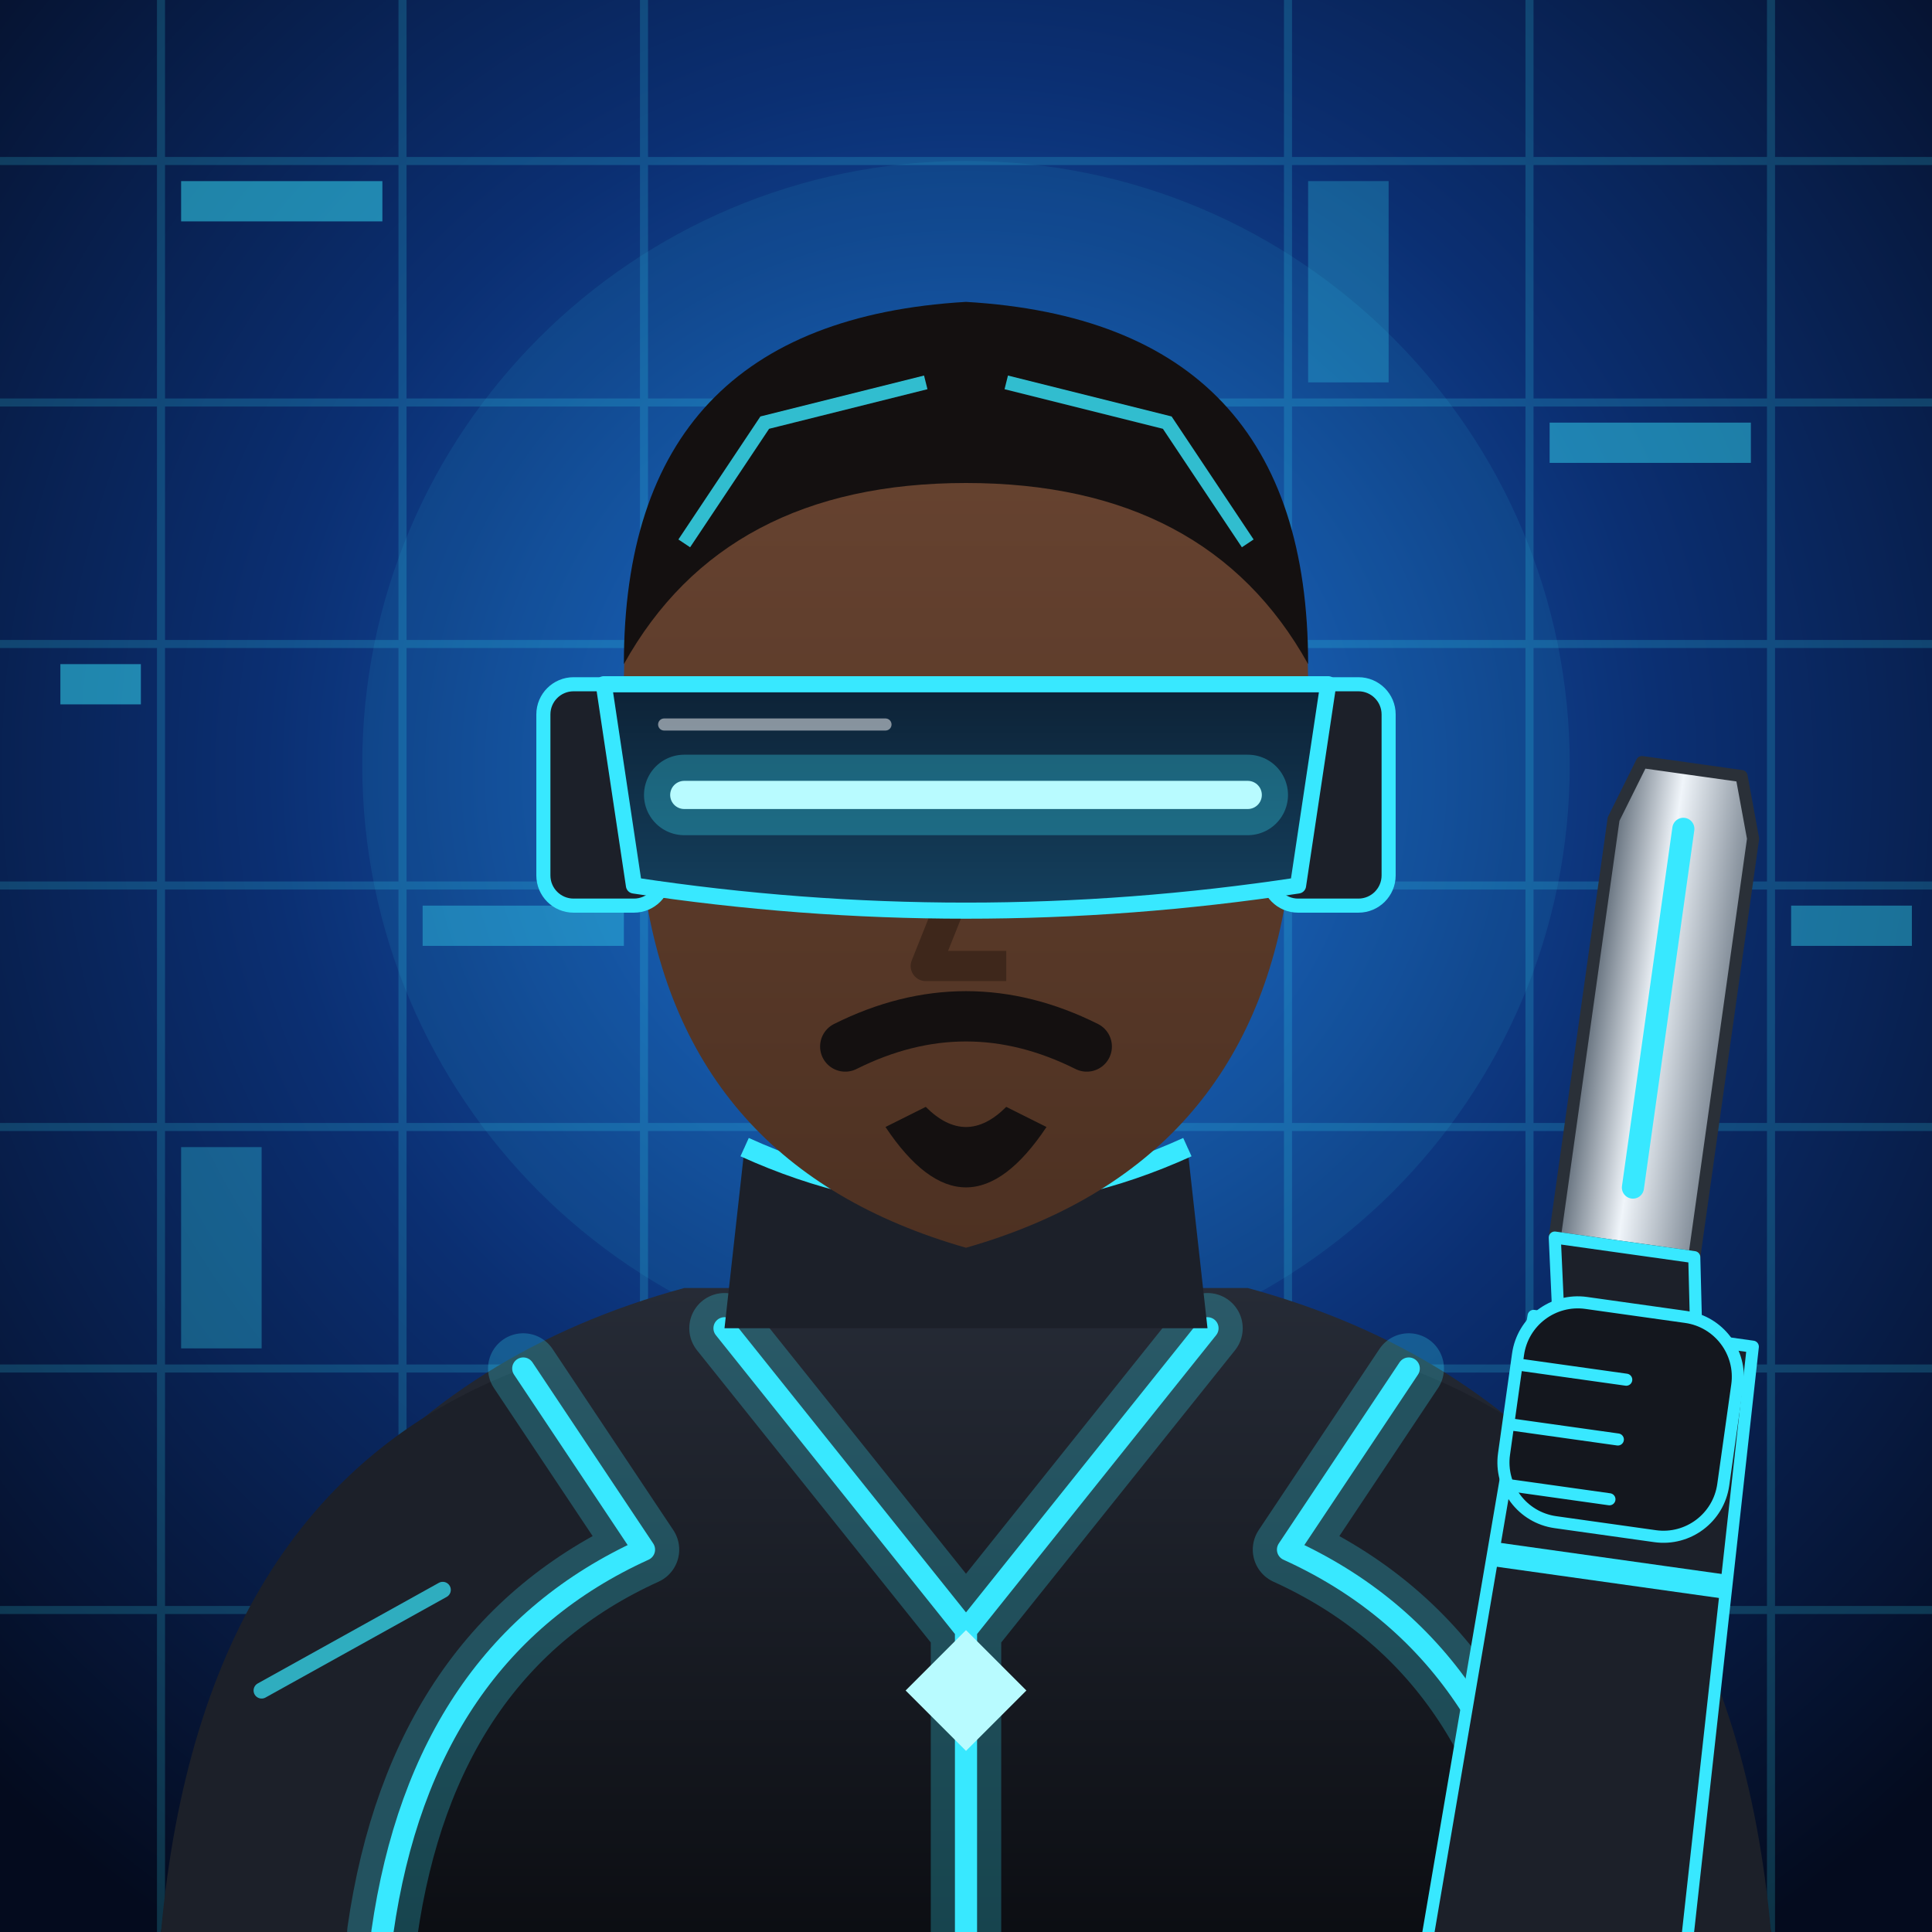
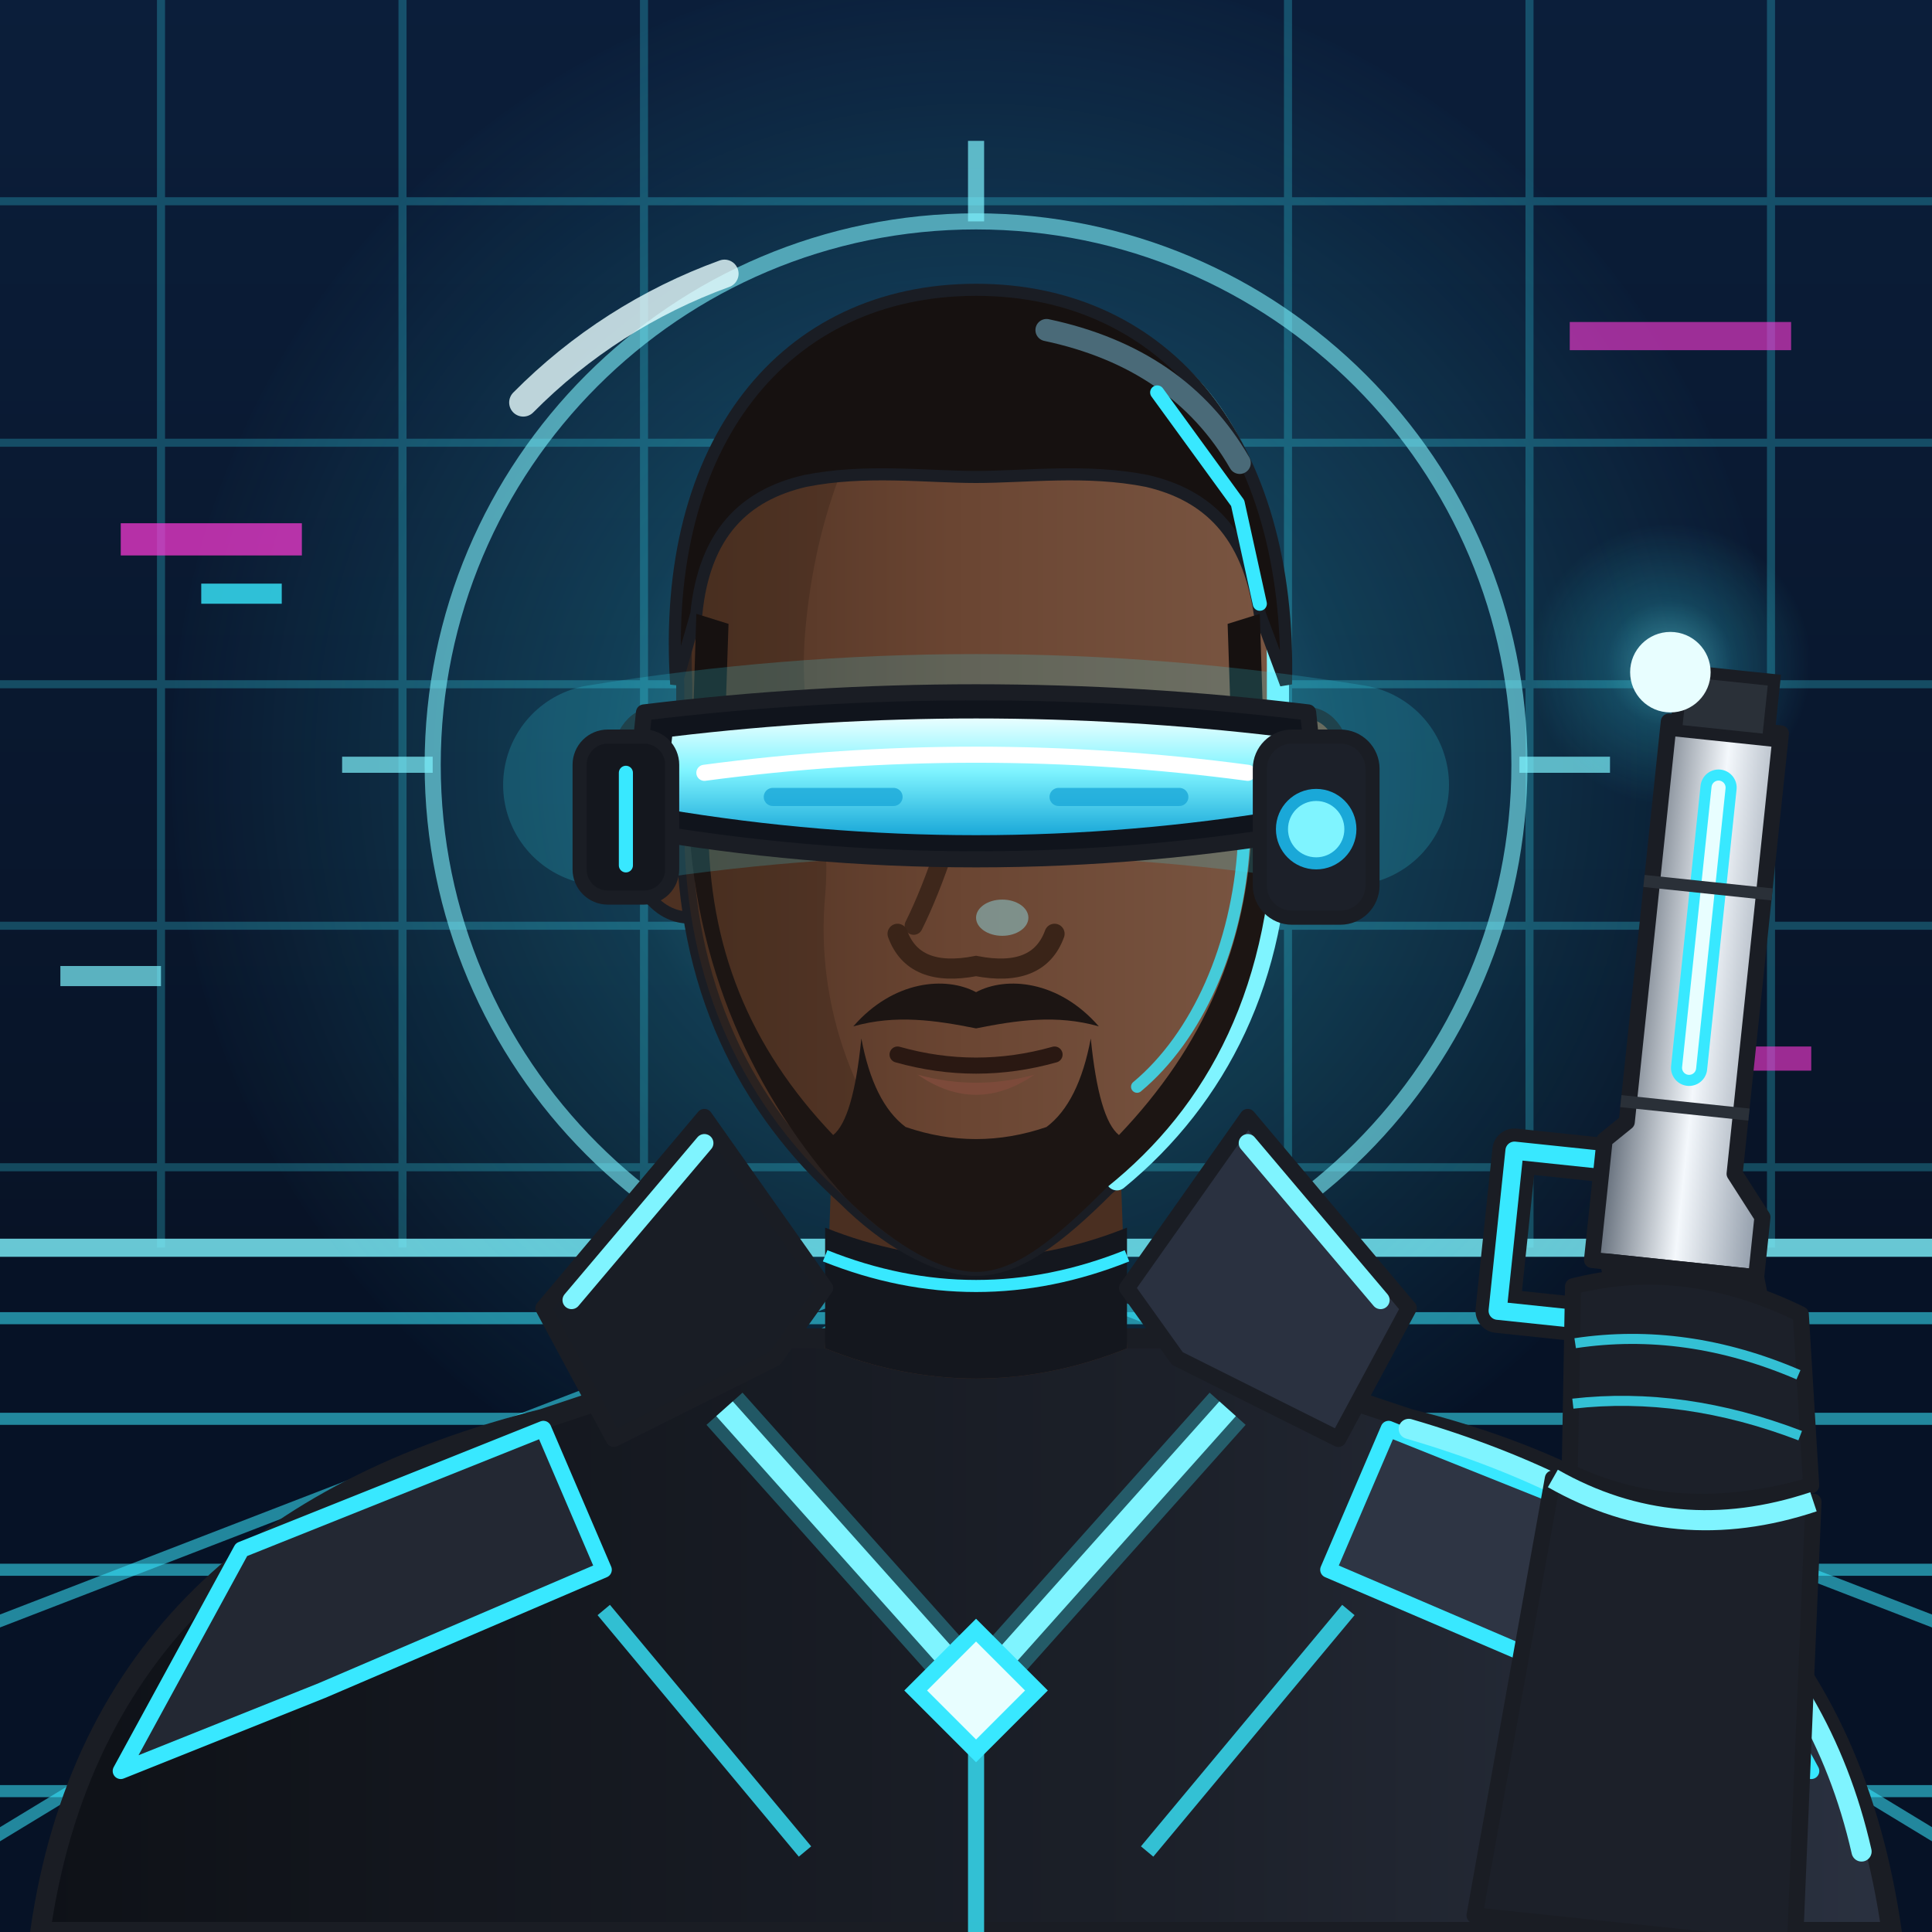
<svg xmlns="http://www.w3.org/2000/svg" width="384" height="384" viewBox="0 0 96 96">
  <defs>
-     <radialGradient id="bg" cx="0.5" cy="0.4" r="0.72">
-       <stop offset="0" stop-color="#1a6ad0" />
-       <stop offset="0.5" stop-color="#0b2f72" />
-       <stop offset="1" stop-color="#040b1e" />
+     <linearGradient id="bg" x1="0" y1="0" x2="0" y2="1">
+       <stop offset="0" stop-color="#0b1e3a" />
+       <stop offset="0.6" stop-color="#081428" />
+       <stop offset="1" stop-color="#050a16" />
+     </linearGradient>
+     <radialGradient id="glow" cx="0.5" cy="0.5" r="0.5">
+       <stop offset="0" stop-color="#7ff4ff" stop-opacity="0.5" />
+       <stop offset="0.45" stop-color="#38e8ff" stop-opacity="0.18" />
+       <stop offset="1" stop-color="#38e8ff" stop-opacity="0" />
    </radialGradient>
-     <linearGradient id="skin" x1="0" y1="0" x2="0" y2="1">
-       <stop offset="0" stop-color="#6a4532" />
-       <stop offset="1" stop-color="#4d3122" />
+     <linearGradient id="skin" x1="0" y1="0" x2="1" y2="0">
+       <stop offset="0" stop-color="#4f3223" />
+       <stop offset="0.45" stop-color="#6a4532" />
+       <stop offset="1" stop-color="#7a5642" />
    </linearGradient>
-     <linearGradient id="armor" x1="0" y1="0" x2="0" y2="1">
-       <stop offset="0" stop-color="#262b36" />
-       <stop offset="1" stop-color="#0c0e13" />
+     <linearGradient id="armor" x1="0" y1="0" x2="1" y2="0">
+       <stop offset="0" stop-color="#0e1117" />
+       <stop offset="0.6" stop-color="#1c2029" />
+       <stop offset="1" stop-color="#2a3140" />
    </linearGradient>
    <linearGradient id="visor" x1="0" y1="0" x2="0" y2="1">
-       <stop offset="0" stop-color="#0d2236" />
-       <stop offset="1" stop-color="#14405e" />
+       <stop offset="0" stop-color="#e8feff" />
+       <stop offset="0.45" stop-color="#7ff4ff" />
+       <stop offset="1" stop-color="#1aa8d8" />
    </linearGradient>
    <linearGradient id="chrome" x1="0" y1="0" x2="1" y2="0">
-       <stop offset="0" stop-color="#5f6b78" />
-       <stop offset="0.45" stop-color="#f0f5fa" />
-       <stop offset="1" stop-color="#7d8894" />
+       <stop offset="0" stop-color="#5e6875" />
+       <stop offset="0.5" stop-color="#f4f8fc" />
+       <stop offset="1" stop-color="#8d98a6" />
    </linearGradient>
  </defs>
  <rect width="96" height="96" fill="url(#bg)" />
-   <path d="M 0 8 H 96 M 0 20 H 96 M 0 32 H 96 M 0 44 H 96 M 0 56 H 96 M 0 68 H 96 M 0 80 H 96 M 8 0 V 96 M 20 0 V 96 M 32 0 V 96 M 64 0 V 96 M 76 0 V 96 M 88 0 V 96" stroke="#38e8ff" stroke-width="0.4" opacity="0.18" />
-   <g fill="#38e8ff">
-     <rect x="9" y="9" width="10" height="2" opacity="0.5" />
-     <rect x="21" y="45" width="10" height="2" opacity="0.35" />
-     <rect x="77" y="21" width="10" height="2" opacity="0.45" />
-     <rect x="65" y="9" width="4" height="10" opacity="0.25" />
-     <rect x="9" y="57" width="4" height="10" opacity="0.3" />
-     <rect x="89" y="45" width="6" height="2" opacity="0.4" />
-     <rect x="3" y="33" width="4" height="2" opacity="0.5" />
+   <path d="M 8 0 L 8 62 M 20 0 L 20 62 M 32 0 L 32 62 M 64 0 L 64 62 M 76 0 L 76 62 M 88 0 L 88 62 M 0 10 L 96 10 M 0 22 L 96 22 M 0 34 L 96 34 M 0 46 L 96 46 M 0 58 L 96 58" stroke="#38e8ff" stroke-width="0.4" opacity="0.25" />
+   <rect y="62" width="96" height="34" fill="#061226" />
+   <path d="M 0 62 L 96 62" stroke="#7ff4ff" stroke-width="0.9" opacity="0.8" />
+   <path d="M 0 65.5 L 96 65.5 M 0 70.5 L 96 70.5 M 0 78 L 96 78 M 0 89 L 96 89" stroke="#38e8ff" stroke-width="0.6" opacity="0.55" />
+   <path d="M 48 62 L -40 96 M 48 62 L -8 96 M 48 62 L 20 96 M 48 62 L 76 96 M 48 62 L 104 96 M 48 62 L 136 96" stroke="#38e8ff" stroke-width="0.6" opacity="0.55" />
+   <circle cx="48.5" cy="38" r="40" fill="url(#glow)" />
+   <circle cx="48.5" cy="38" r="27" fill="none" stroke="#7ff4ff" stroke-width="0.8" opacity="0.6" />
+   <path d="M 21.5 38 L 17 38 M 80 38 L 75.5 38 M 48.5 11 L 48.5 7" stroke="#7ff4ff" stroke-width="0.8" opacity="0.7" />
+   <path d="M 26 20 A 27 27 0 0 1 36 13.6" fill="none" stroke="#e8feff" stroke-width="1.4" stroke-linecap="round" opacity="0.8" />
+   <rect x="6" y="26" width="9" height="1.6" fill="#ff3ad8" opacity="0.7" />
+   <rect x="10" y="29" width="4" height="1" fill="#38e8ff" opacity="0.8" />
+   <rect x="78" y="16" width="11" height="1.4" fill="#ff3ad8" opacity="0.6" />
+   <rect x="84" y="52" width="6" height="1.2" fill="#ff3ad8" opacity="0.6" />
+   <rect x="3" y="48" width="5" height="1" fill="#7ff4ff" opacity="0.7" />
+   <path d="M 2 96 C 4 82 13 74 27 70.5 L 39 66.5 L 58 66.5 L 70 70.5 C 84 74 92 82 94 96 Z" fill="url(#armor)" stroke="#1a1d24" stroke-width="1" />
+   <path d="M 6 88 L 12 77 L 27 71 L 30 78 L 16 84 Z" fill="#232833" stroke="#38e8ff" stroke-width="0.8" stroke-linejoin="round" />
+   <path d="M 90 88 L 84 77 L 69 71 L 66 78 L 80 84 Z" fill="#2e3544" stroke="#38e8ff" stroke-width="0.8" stroke-linejoin="round" />
+   <path d="M 70 71 C 82 74.5 90 81 92.5 92" fill="none" stroke="#7ff4ff" stroke-width="1" stroke-linecap="round" />
+   <path d="M 41.5 53 L 41 67 Q 48.5 70 56 67 L 55.5 53 Z" fill="#4a2f21" />
+   <path d="M 41 61 Q 48.5 64 56 61 L 56 67 Q 48.5 70 41 67 Z" fill="#14171e" />
+   <path d="M 41 62.4 Q 48.5 65.4 56 62.4" fill="none" stroke="#38e8ff" stroke-width="0.6" />
+   <path d="M 36 70 L 48.5 84 L 61 70" fill="none" stroke="#38e8ff" stroke-width="2.4" stroke-linejoin="round" opacity="0.3" />
+   <path d="M 36 70 L 48.5 84 L 61 70" fill="none" stroke="#7ff4ff" stroke-width="1.1" stroke-linejoin="round" />
+   <path d="M 48.5 84 L 48.5 96 M 30 80 L 40 92 M 67 80 L 57 92" stroke="#38e8ff" stroke-width="0.8" opacity="0.8" />
+   <path d="M 48.5 81 L 51.5 84 L 48.5 87 L 45.5 84 Z" fill="#e8feff" stroke="#38e8ff" stroke-width="0.8" />
+   <path d="M 27 65 L 35 55.5 L 41 64 L 38.5 67.5 L 30.5 71.5 Z" fill="#191d25" stroke="#1a1d24" stroke-width="0.8" stroke-linejoin="round" />
+   <path d="M 70 65 L 62 55.5 L 56 64 L 58.5 67.5 L 66.5 71.5 Z" fill="#2a3140" stroke="#1a1d24" stroke-width="0.8" stroke-linejoin="round" />
+   <path d="M 28.4 64.6 L 35 56.8 M 68.6 64.6 L 62 56.8" stroke="#7ff4ff" stroke-width="0.9" stroke-linecap="round" />
+   <path d="M 34.5 36 C 31 34 30 37.5 30.8 41 C 31.5 44.5 33 46 35 45.5 Z" fill="#4d3122" stroke="#1a1d24" stroke-width="0.6" />
+   <path d="M 63 36 C 66.5 34 67.5 37.5 66.7 41 C 66 44.5 64.5 46 62.5 45.5 Z" fill="#74503c" stroke="#1a1d24" stroke-width="0.6" />
+   <path d="M 34 34 C 33.5 24 39 16 48.5 16 C 58 16 63.5 23 63.5 33 L 63.5 41 C 63.5 49 60 55 55 59 C 52.5 61.5 50.5 63 48.5 63 C 46.5 63 44 61.5 42 59.5 C 37 55 34 49 34 41 Z" fill="url(#skin)" stroke="#1a1d24" stroke-width="0.8" />
+   <path d="M 41 16.8 C 37 18.5 33.5 24 34 34 L 34 41 C 34 49 37 55 42 59.5 C 44 61.5 46 62.8 48 63 L 46.5 59.5 C 42.5 55.5 40.5 50 41 44.5 C 41.4 40 39.6 36.5 40 31.5 C 40.5 25.5 42.5 20.5 46 16.4 Z" fill="#3e271b" opacity="0.45" />
+   <path d="M 58.5 18.6 C 61.8 21.6 63.5 27 63.5 33 L 63.5 41 C 63.5 48.5 60.5 54.5 55.5 58.6" fill="none" stroke="#7ff4ff" stroke-width="1.1" stroke-linecap="round" />
+   <path d="M 33.6 34 C 32.8 22 39 14.4 48.5 14.4 C 58 14.4 64.2 22 63.9 34 L 62.6 30.5 C 62 26.5 60 24.6 57 23.9 C 54 23.3 51 23.7 48.5 23.7 C 46 23.7 43 23.3 40 23.9 C 37 24.6 35 26.5 34.6 30.5 Z" fill="#161110" stroke="#1a1d24" stroke-width="0.6" />
+   <path d="M 52 16.4 Q 58.6 17.8 61.6 23" fill="none" stroke="#4a6a78" stroke-width="1.1" stroke-linecap="round" />
+   <path d="M 57.5 19.5 L 61.5 25 L 62.6 30" fill="none" stroke="#38e8ff" stroke-width="0.7" stroke-linecap="round" stroke-linejoin="round" />
+   <path d="M 34.6 30.5 L 34.4 37 L 36 37 L 36.2 31 Z M 62.6 30.5 L 62.8 37 L 61.2 37 L 61 31 Z" fill="#161110" />
+   <path d="M 47 42 Q 46.2 44.4 45.4 46" fill="none" stroke="#3e271b" stroke-width="0.9" stroke-linecap="round" />
+   <path d="M 44.6 46.4 Q 45.4 48.6 48.5 48 Q 51.6 48.6 52.4 46.4" fill="none" stroke="#3a2418" stroke-width="1" stroke-linecap="round" />
+   <ellipse cx="49.8" cy="45.6" rx="1.3" ry="0.9" fill="#8fd8e0" opacity="0.5" />
+   <path d="M 34.2 40 C 34.4 48 37.5 54.5 42 59.5 C 44 61.5 46.5 63.2 48.5 63.2 C 50.5 63.2 52.5 61.5 55 59 C 60 55 63.3 49 63.3 40 L 62.2 41 C 62 47 59.8 52 55.6 56.4 Q 54.6 55.6 54.2 51.6 Q 53.6 54.8 52 56 Q 48.5 57.2 45 56 Q 43.4 54.8 42.8 51.6 Q 42.4 55.6 41.4 56.4 C 37.2 52 35.2 47 35.2 41 Z" fill="#1c1513" />
+   <path d="M 42.4 51 C 44.4 48.7 47 48.5 48.5 49.3 C 50 48.5 52.6 48.7 54.6 51 C 52.5 50.4 50.5 50.7 48.5 51.1 C 46.5 50.7 44.5 50.4 42.4 51 Z" fill="#1c1513" />
+   <path d="M 44.6 52.4 Q 48.5 53.5 52.4 52.4" fill="none" stroke="#2a1812" stroke-width="0.8" stroke-linecap="round" />
+   <path d="M 45.6 53.4 Q 48.5 55.4 51.4 53.4 Q 48.5 54.2 45.6 53.4 Z" fill="#7c4a3a" />
+   <path d="M 56.5 54 C 59.5 51.5 61.5 47 61.8 42" fill="none" stroke="#38e8ff" stroke-width="0.6" stroke-linecap="round" opacity="0.8" />
+   <path d="M 30 39 Q 48.5 36 67 39" fill="none" stroke="#38e8ff" stroke-width="10" stroke-linecap="round" opacity="0.18" />
+   <path d="M 32 35.4 Q 48.5 33.4 65 35.4 L 65.6 41.2 Q 48.5 44.2 31.4 41.2 Z" fill="#10141c" stroke="#1a1d24" stroke-width="0.8" stroke-linejoin="round" />
+   <path d="M 33.4 36.6 Q 48.5 34.8 63.6 36.6 L 64 40.2 Q 48.5 42.8 33 40.2 Z" fill="url(#visor)" />
+   <path d="M 35 38.4 Q 48.5 36.6 62 38.4" fill="none" stroke="#ffffff" stroke-width="0.8" stroke-linecap="round" />
+   <path d="M 38.4 39.6 L 44.4 39.6 M 52.6 39.6 L 58.6 39.6" stroke="#1aa8d8" stroke-width="0.9" stroke-linecap="round" opacity="0.8" />
+   <rect x="62.6" y="36.6" width="5.6" height="9" rx="1.6" fill="#1c2029" stroke="#1a1d24" stroke-width="0.7" />
+   <circle cx="65.4" cy="41.2" r="1.7" fill="#7ff4ff" stroke="#1aa8d8" stroke-width="0.6" />
+   <rect x="28.8" y="36.6" width="4.6" height="8" rx="1.4" fill="#14171e" stroke="#1a1d24" stroke-width="0.7" />
+   <path d="M 31.1 38.4 L 31.1 43" stroke="#38e8ff" stroke-width="0.7" stroke-linecap="round" />
+   <circle cx="83" cy="33" r="7" fill="url(#glow)" />
+   <g transform="rotate(6 83 60)">
+     <path d="M 79.6 58 L 75 58 L 75 66 L 80 66" fill="none" stroke="#1a1d24" stroke-width="2.2" stroke-linejoin="round" />
+     <path d="M 79.6 58 L 75 58 L 75 66 L 80 66" fill="none" stroke="#38e8ff" stroke-width="0.9" stroke-linejoin="round" />
+     <path d="M 80.4 36 L 86 36 L 86 58 L 87.6 60 L 87.6 63 L 79.4 63 L 79.4 57 L 80.4 56 Z" fill="url(#chrome)" stroke="#1a1d24" stroke-width="0.8" stroke-linejoin="round" />
+     <rect x="80.8" y="33.4" width="4.6" height="3" fill="#2a3038" stroke="#1a1d24" stroke-width="0.6" />
+     <path d="M 83.2 39 L 83.2 53" stroke="#38e8ff" stroke-width="1.8" stroke-linecap="round" />
+     <path d="M 83.2 39 L 83.2 53" stroke="#e8feff" stroke-width="0.7" stroke-linecap="round" />
+     <path d="M 80 44 L 86.4 44 M 80 55 L 86.4 55" stroke="#2a3038" stroke-width="0.6" />
+     <path d="M 80.2 63 L 87.6 63 L 91.6 76 L 84.6 77.4 Z" fill="#1c2029" stroke="#1a1d24" stroke-width="0.8" stroke-linejoin="round" />
+     <path d="M 78.6 64.4 Q 84 62.4 90 64.6 L 91.4 73 Q 85 75.6 79.4 73.6 Z" fill="#1c2029" stroke="#1a1d24" stroke-width="0.8" stroke-linejoin="round" />
+     <path d="M 79 67.2 Q 84.4 65.8 90.2 67.6 M 79.2 70.2 Q 84.6 69 90.6 70.6" fill="none" stroke="#38e8ff" stroke-width="0.5" opacity="0.8" />
+     <path d="M 78.6 74 Q 85 76.8 91.6 73.8 L 93 96 L 77 96 Z" fill="#1c2029" stroke="#1a1d24" stroke-width="0.8" stroke-linejoin="round" />
+     <path d="M 78.6 74 Q 85 76.8 91.6 73.8" fill="none" stroke="#7ff4ff" stroke-width="1" />
  </g>
-   <circle cx="48" cy="38" r="30" fill="#38e8ff" opacity="0.08" />
-   <path d="M 8 96 Q 12 70 34 64 L 62 64 Q 84 70 88 96 Z" fill="url(#armor)" />
-   <path d="M 8 96 Q 10 74 26 68 L 32 77 Q 21 82 19 96 Z" fill="#1c2029" />
-   <path d="M 88 96 Q 86 74 70 68 L 64 77 Q 75 82 77 96 Z" fill="#1c2029" />
-   <g fill="none" stroke="#38e8ff" stroke-linecap="round" stroke-linejoin="round">
-     <path d="M 26 68 L 32 77 Q 21 82 19 96 M 70 68 L 64 77 Q 75 82 77 96 M 36 66 L 48 81 L 60 66 M 48 81 L 48 96" stroke-width="3.5" opacity="0.25" />
-     <path d="M 26 68 L 32 77 Q 21 82 19 96 M 70 68 L 64 77 Q 75 82 77 96 M 36 66 L 48 81 L 60 66 M 48 81 L 48 96" stroke-width="1.1" />
-     <path d="M 13 84 L 22 79 M 83 84 L 74 79" stroke-width="0.8" opacity="0.7" />
-   </g>
-   <path d="M 45 84 L 48 87 L 51 84 L 48 81 Z" fill="#b8fbff" />
-   <path d="M 41 54 L 41 64 L 55 64 L 55 54 Z" fill="#4d3122" />
-   <path d="M 37 57 Q 48 62 59 57 L 60 66 L 36 66 Z" fill="#1c2029" />
-   <path d="M 37 57 Q 48 62 59 57" fill="none" stroke="#38e8ff" stroke-width="1" />
-   <path d="M 31 34 Q 31 18 48 17 Q 65 18 65 34 L 64 44 Q 62 58 48 62 Q 34 58 32 44 Z" fill="url(#skin)" />
-   <path d="M 31 33 Q 31 16 48 15 Q 65 16 65 33 Q 60 24 48 24 Q 36 24 31 33 Z" fill="#141010" />
-   <path d="M 34 27 L 38 21 L 46 19 M 62 27 L 58 21 L 50 19" fill="none" stroke="#38e8ff" stroke-width="0.7" opacity="0.8" />
-   <path d="M 48 43 L 46 48 L 50 48" fill="none" stroke="#3e271b" stroke-width="1.5" stroke-linejoin="round" />
-   <path d="M 42 52 Q 48 49 54 52" fill="none" stroke="#141010" stroke-width="2.5" stroke-linecap="round" />
-   <path d="M 44 56 Q 48 62 52 56 L 50 55 Q 48 57 46 55 Z" fill="#141010" />
-   <rect x="27" y="34" width="6" height="11" rx="1.5" fill="#1c2029" stroke="#38e8ff" stroke-width="0.7" />
-   <rect x="63" y="34" width="6" height="11" rx="1.5" fill="#1c2029" stroke="#38e8ff" stroke-width="0.7" />
-   <path d="M 30 34 L 66 34 L 64.5 44 Q 48 46.5 31.5 44 Z" fill="url(#visor)" stroke="#38e8ff" stroke-width="0.8" stroke-linejoin="round" />
-   <path d="M 34 39.5 L 62 39.5" stroke="#38e8ff" stroke-width="4" stroke-linecap="round" opacity="0.3" />
-   <path d="M 34 39.5 L 62 39.5" stroke="#b8fbff" stroke-width="1.4" stroke-linecap="round" />
-   <path d="M 33 36 L 44 36" stroke="#ffffff" stroke-width="0.6" stroke-linecap="round" opacity="0.5" />
-   <g transform="rotate(8 81 60)">
-     <path d="M 78.5 38 L 83.5 38 L 84.5 41 L 84.5 62 L 77.5 62 L 77.5 41 Z" fill="url(#chrome)" stroke="#2a3038" stroke-width="0.6" stroke-linejoin="round" />
-     <path d="M 81 41 L 81 59" stroke="#38e8ff" stroke-width="1.1" stroke-linecap="round" />
-     <path d="M 77.5 62 L 84.5 62 L 87 77 L 80.5 78 Z" fill="#1c2029" stroke="#38e8ff" stroke-width="0.6" stroke-linejoin="round" />
-     <path d="M 77 66 L 88 66 L 89 100 L 76 100 Z" fill="#1c2029" stroke="#38e8ff" stroke-width="0.6" stroke-linejoin="round" />
-     <path d="M 76.6 78 L 88.4 78" stroke="#38e8ff" stroke-width="1.2" />
-     <rect x="76.5" y="65" width="11" height="11" rx="3" fill="#14171e" stroke="#38e8ff" stroke-width="0.6" />
-     <path d="M 76.8 68.5 L 82 68.5 M 76.8 71.5 L 82 71.5 M 76.8 74.5 L 82 74.5" stroke="#38e8ff" stroke-width="0.6" stroke-linecap="round" />
-   </g>
+   <circle cx="83" cy="33.4" r="2" fill="#e8feff" />
</svg>
